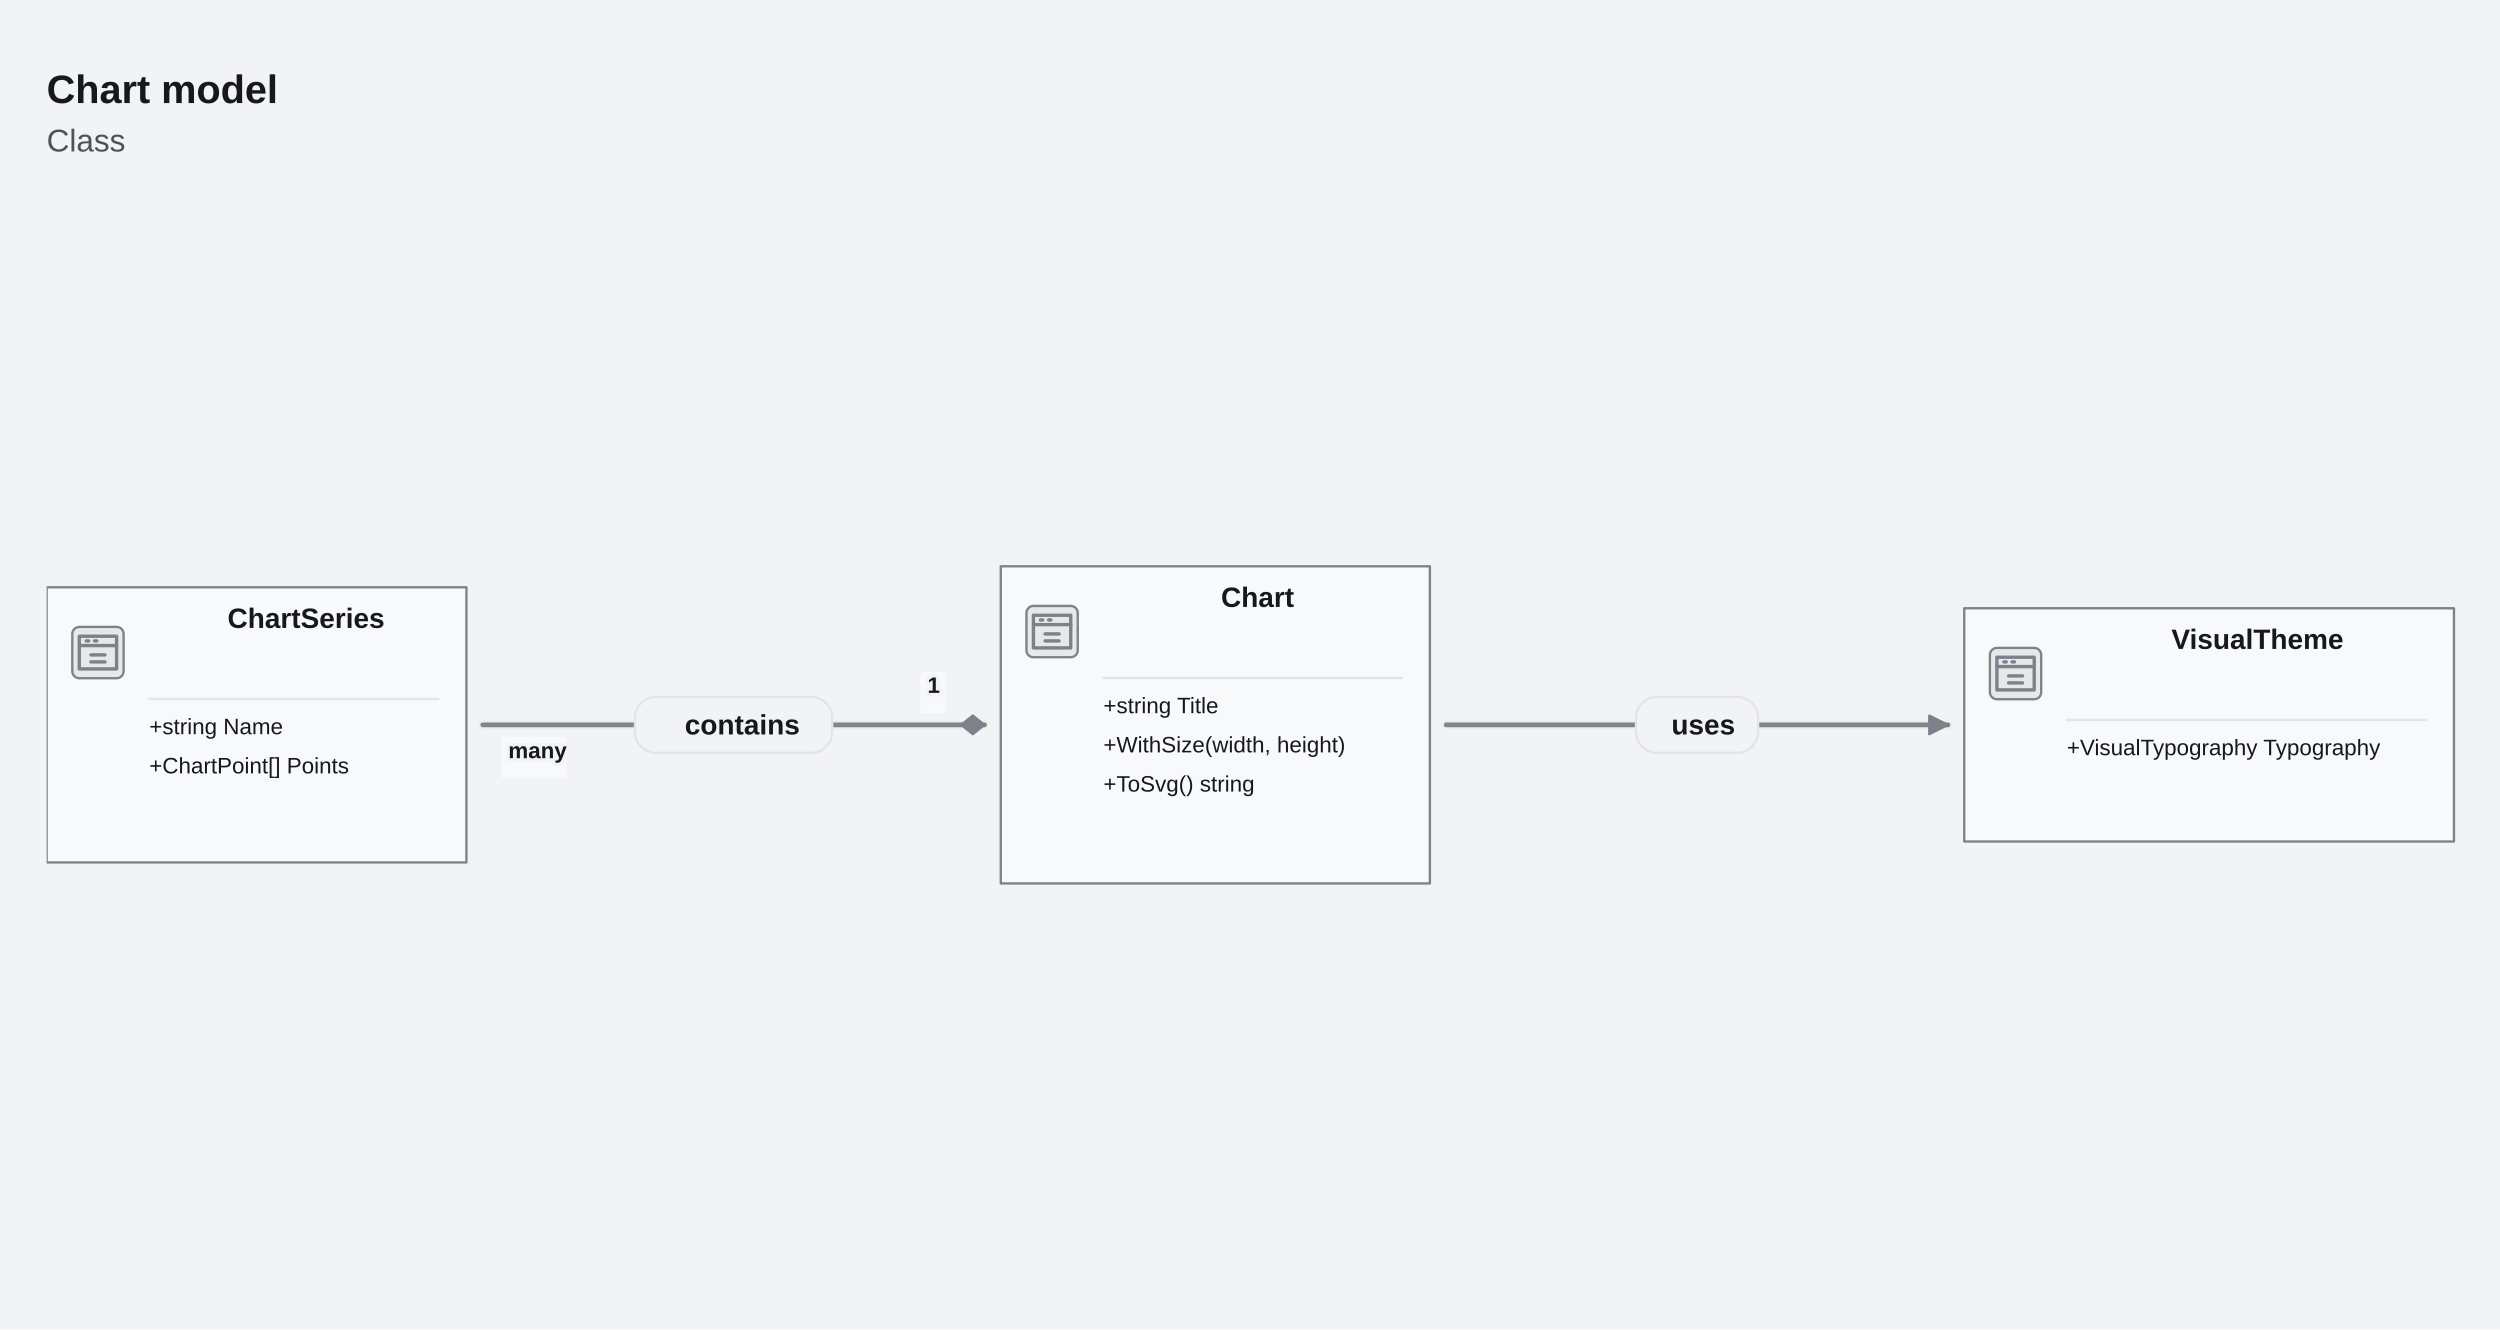
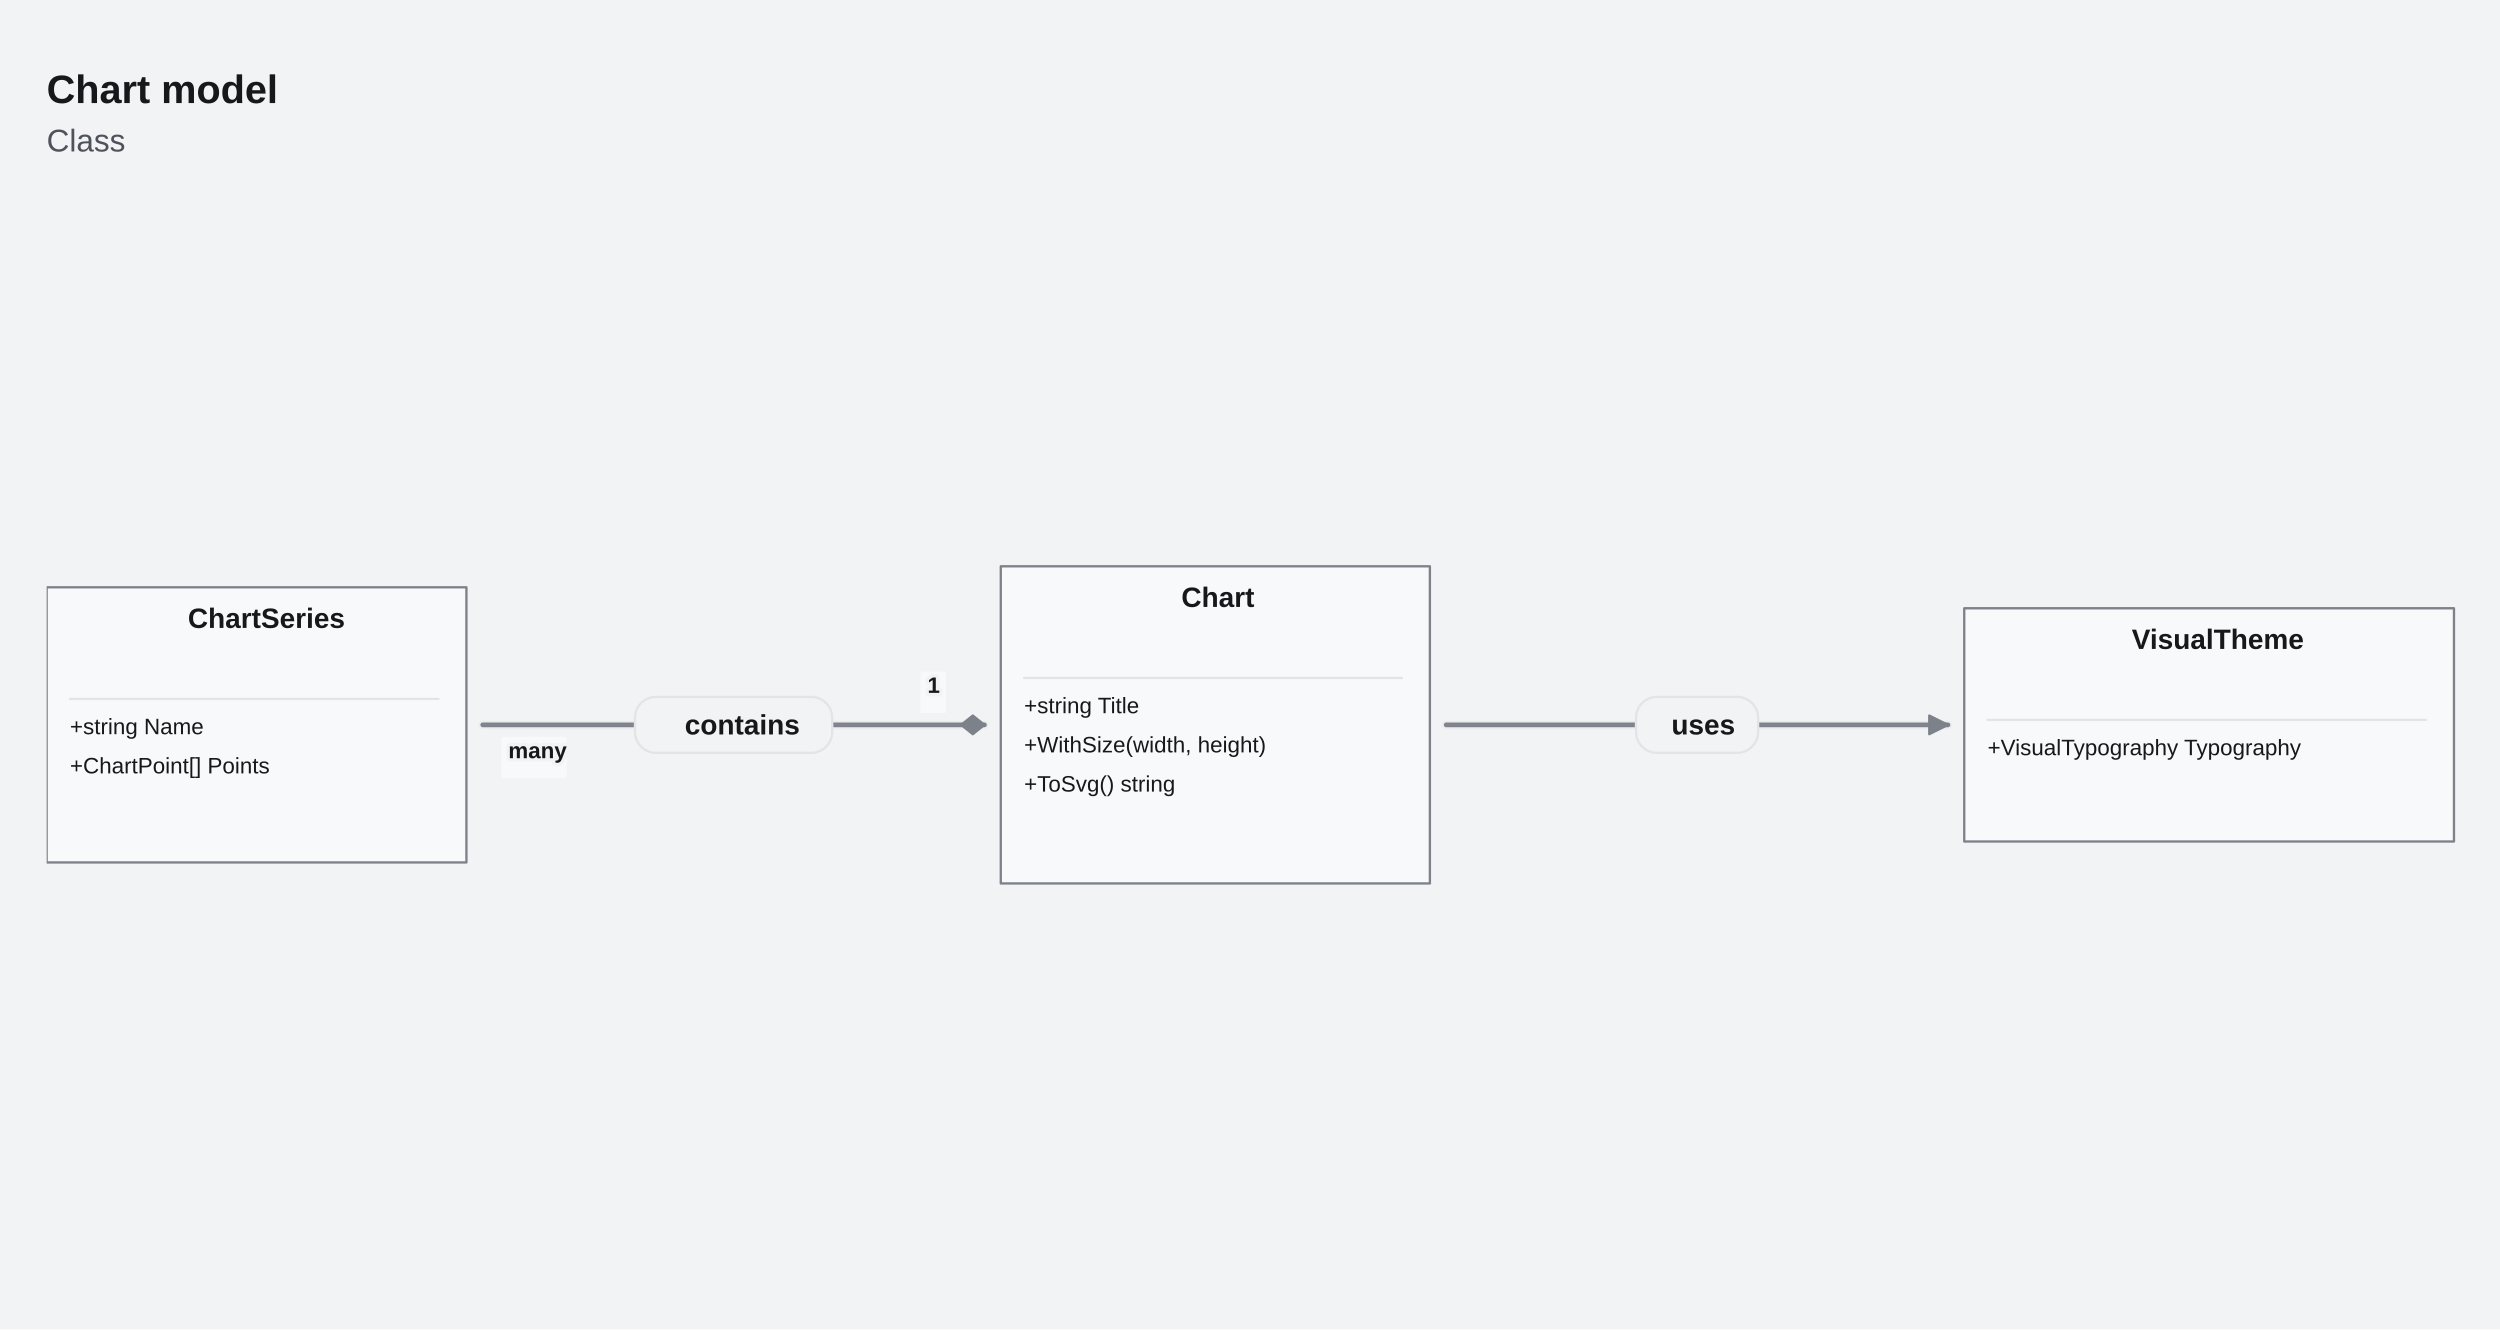
<svg xmlns="http://www.w3.org/2000/svg" width="1072" height="570" viewBox="8 0 1072 570" stroke-linecap="round" stroke-linejoin="round" style="max-width:100%;height:auto;display:block" role="img" aria-label="Chart model" aria-labelledby="cfx-mm-class-l-title" aria-describedby="cfx-mm-class-l-description">
  <defs>
    <clipPath id="cfx-mm-class-l-clip-1" clipPathUnits="userSpaceOnUse">
      <rect x="28" y="28" width="1033" height="514" />
    </clipPath>
    <clipPath id="cfx-mm-class-l-clip-10" clipPathUnits="userSpaceOnUse">
      <rect x="28" y="79.65" width="1033" height="462.35" />
    </clipPath>
  </defs>
  <rect x="0" y="0" width="1089" height="570" rx="0" data-cfx-role="background" fill="#F2F3F4" stroke="none" stroke-width="1" />
  <g clip-path="url(#cfx-mm-class-l-clip-1)">
    <g data-cfx-role="frame-heading-source" data-cfx-authored-font-request="Calibri, Carlito, Segoe UI, Arial, system-ui, sans-serif|700|normal|17|">
      <g data-cfx-role="frame-heading">
        <text x="28" y="44.187" font-family="Calibri, Carlito, Segoe UI, Arial, system-ui, sans-serif" font-size="17" font-weight="700" font-style="normal" fill="#16181C" xml:space="preserve" style="white-space:pre;font-language-override:normal;font-palette:normal">Chart model</text>
      </g>
    </g>
    <g data-cfx-role="frame-heading-source" data-cfx-authored-font-request="Calibri, Carlito, Segoe UI, Arial, system-ui, sans-serif|400|normal|13.5|">
      <g data-cfx-role="frame-heading">
        <text x="28" y="64.954" font-family="Calibri, Carlito, Segoe UI, Arial, system-ui, sans-serif" font-size="13.5" font-weight="400" font-style="normal" fill="#4D525B" xml:space="preserve" style="white-space:pre;font-language-override:normal;font-palette:normal">Class</text>
      </g>
    </g>
  </g>
  <g id="cfx-mm-class-l-node-9" data-cfx-source-id="mermaid-class" data-cfx-role="topology" class="cfx-topology" data-canvas-surface-style="Plain" data-cfx-active-scenario="" data-cfx-map-background-style="Dots" data-cfx-projection="" data-cfx-scenario-count="0" data-cfx-scenario-ids="" data-cfx-scenarios="[]" data-cfx-viewport="" data-chart-id="mermaid-class" data-fit-content-to-viewport="false" data-header-style="Standard" data-layout-direction="LeftToRight" data-layout-mode="Layered" data-node-surface-style="Card" data-visual-style="Default">
    <g clip-path="url(#cfx-mm-class-l-clip-10)">
      <g id="cfx-mm-class-l-node-11" data-cfx-source-id="mermaid-edge-0" data-cfx-role="topology-edge" class="cfx-topology__edge" data-cfx-meta-mermaid-connector="*--" data-cfx-selected="false" data-cfx-status="Unknown" data-direction="Backward" data-edge-color="" data-edge-dash-pattern="" data-edge-emphasis="Normal" data-edge-id="mermaid-edge-0" data-edge-kind="Ownership" data-edge-label="contains" data-edge-layout-inference="none" data-edge-line-style="Solid" data-edge-minimum-rank-span="2" data-edge-muted="false" data-edge-render-order="0" data-edge-routing-priority="0" data-edge-secondary-label="" data-edge-tertiary-label="" data-label-offset-x="0" data-label-offset-y="0" data-route-candidate-count="1" data-route-corridor="default" data-route-curve="Orthogonal" data-route-end-x="215" data-route-end-y="310.82500000000005" data-route-fallback-reason="not-obstacle-aware" data-route-label-obstacle-hits="0" data-route-lane="0" data-route-obstacle-count="2" data-route-obstacle-hits="0" data-route-offset="0" data-route-overlap-score="0" data-route-segment-count="3" data-route-start-x="430.135" data-route-start-y="310.82500000000005" data-route-strategy="Orthogonal" data-scenario-ids="" data-scenario-step-indices="" data-source-group-id="" data-source-label="1" data-source-marker="Diamond" data-source-node-id="Chart" data-source-port="Auto" data-source-port-id="" data-target-group-id="" data-target-label="many" data-target-marker="None" data-target-node-id="ChartSeries" data-target-port="Auto" data-target-port-id="" data-waypoint-count="0">
        <path d="M 430.135 310.825 L 322.568 310.825 L 322.568 310.825 L 215 310.825" data-cfx-role="topology-edge-line-ambient-halo" fill="none" stroke="rgba(124,129,138,0.016)" stroke-width="4.4" />
        <path d="M 430.135 310.825 L 322.568 310.825 L 322.568 310.825 L 215 310.825" data-cfx-role="topology-edge-line-halo" fill="none" stroke="rgba(124,129,138,0.055)" stroke-width="3.2" />
        <path d="M 430.135 310.825 L 322.568 310.825 L 322.568 310.825 L 215 310.825" data-cfx-role="topology-edge-line" fill="none" stroke="#7C818A" stroke-width="2" />
        <path d="M 430.135 310.825 L 322.568 310.825 L 322.568 310.825 L 215 310.825" data-cfx-role="topology-edge-line-highlight" fill="none" stroke="rgba(255,255,255,0.035)" stroke-width="1" />
        <path d="M 430.135 310.825 L 425.135 306.825 L 420.135 310.825 L 425.135 314.825 Z" data-cfx-role="topology-marker" fill="#7C818A" stroke="#7C818A" stroke-width="1" fill-rule="evenodd" />
        <g data-cfx-role="topology-edge-endpoint-label" data-edge-id="mermaid-edge-0" data-endpoint="source" data-label-x="408.135" data-label-y="296.82500000000005">
          <rect x="402.702" y="287.966" width="10.866" height="17.719" rx="0" data-cfx-role="topology-endpoint-label-surface" fill="#F8F9FA" stroke="none" stroke-width="1" />
          <g data-cfx-role="topology-endpoint-label">
            <text x="405.702" y="297.106" font-family="Calibri, Carlito, Segoe UI, Arial, system-ui, sans-serif" font-size="9.6" font-weight="600" font-style="normal" fill="#16181C" xml:space="preserve" stroke="#F2F3F4" stroke-width="3" stroke-linejoin="round" paint-order="stroke" style="white-space:pre;font-language-override:normal;font-palette:normal">1</text>
          </g>
        </g>
        <g data-cfx-role="topology-edge-endpoint-label" data-edge-id="mermaid-edge-0" data-endpoint="target" data-label-x="237" data-label-y="324.82500000000005">
          <rect x="222.963" y="315.966" width="28.073" height="17.719" rx="0" data-cfx-role="topology-endpoint-label-surface" fill="#F8F9FA" stroke="none" stroke-width="1" />
          <g data-cfx-role="topology-endpoint-label">
            <text x="225.963" y="325.106" font-family="Calibri, Carlito, Segoe UI, Arial, system-ui, sans-serif" font-size="9.6" font-weight="600" font-style="normal" fill="#16181C" xml:space="preserve" stroke="#F2F3F4" stroke-width="3" stroke-linejoin="round" paint-order="stroke" style="white-space:pre;font-language-override:normal;font-palette:normal">many</text>
          </g>
        </g>
      </g>
      <g id="cfx-mm-class-l-node-26" data-cfx-source-id="mermaid-edge-1" data-cfx-role="topology-edge" class="cfx-topology__edge" data-cfx-meta-mermaid-connector="--&gt;" data-cfx-selected="false" data-cfx-status="Unknown" data-direction="Forward" data-edge-color="" data-edge-dash-pattern="" data-edge-emphasis="Normal" data-edge-id="mermaid-edge-1" data-edge-kind="Link" data-edge-label="uses" data-edge-layout-inference="none" data-edge-line-style="Solid" data-edge-minimum-rank-span="2" data-edge-muted="false" data-edge-render-order="1" data-edge-routing-priority="0" data-edge-secondary-label="" data-edge-tertiary-label="" data-label-offset-x="0" data-label-offset-y="0" data-route-candidate-count="1" data-route-corridor="default" data-route-curve="Orthogonal" data-route-end-x="843.269" data-route-end-y="310.82500000000005" data-route-fallback-reason="not-obstacle-aware" data-route-label-obstacle-hits="0" data-route-lane="0" data-route-obstacle-count="2" data-route-obstacle-hits="0" data-route-offset="0" data-route-overlap-score="0" data-route-segment-count="3" data-route-start-x="628.135" data-route-start-y="310.82500000000005" data-route-strategy="Orthogonal" data-scenario-ids="" data-scenario-step-indices="" data-source-group-id="" data-source-label="" data-source-marker="None" data-source-node-id="Chart" data-source-port="Auto" data-source-port-id="" data-target-group-id="" data-target-label="" data-target-marker="Arrow" data-target-node-id="VisualTheme" data-target-port="Auto" data-target-port-id="" data-waypoint-count="0">
        <path d="M 628.135 310.825 L 735.702 310.825 L 735.702 310.825 L 843.269 310.825" data-cfx-role="topology-edge-line-ambient-halo" fill="none" stroke="rgba(124,129,138,0.016)" stroke-width="4.4" />
        <path d="M 628.135 310.825 L 735.702 310.825 L 735.702 310.825 L 843.269 310.825" data-cfx-role="topology-edge-line-halo" fill="none" stroke="rgba(124,129,138,0.055)" stroke-width="3.2" />
        <path d="M 628.135 310.825 L 735.702 310.825 L 735.702 310.825 L 843.269 310.825" data-cfx-role="topology-edge-line" fill="none" stroke="#7C818A" stroke-width="2" />
        <path d="M 628.135 310.825 L 735.702 310.825 L 735.702 310.825 L 843.269 310.825" data-cfx-role="topology-edge-line-highlight" fill="none" stroke="rgba(255,255,255,0.035)" stroke-width="1" />
        <path d="M 843.269 310.825 L 835.269 306.825 L 835.269 314.825 Z" data-cfx-role="topology-marker" fill="#7C818A" stroke="#7C818A" stroke-width="1" fill-rule="evenodd" />
      </g>
      <g id="cfx-mm-class-l-node-33" data-cfx-source-id="mermaid-edge-0-label" data-cfx-role="topology-edge-label" class="cfx-topology__edge-label" data-cfx-status="Unknown" data-edge-id="mermaid-edge-0" data-edge-label-render-order="0" data-edge-render-order="0" data-label-anchor-node-id="" data-label-anchor-override="false" data-label-anchor-x="322.5675" data-label-anchor-y="310.82500000000005" data-label-clearance="false" data-label-height="24" data-label-leader="false" data-label-line-count="1" data-label-width="84.56727272727272" data-label-x="322.5675" data-label-y="310.82500000000005">
        <rect x="280.284" y="298.825" width="84.567" height="24" rx="9" data-cfx-role="topology-edge-label-surface" fill="#F2F3F4" stroke="#E2E4E7" stroke-width="1" />
        <g data-cfx-role="topology-edge-label-text">
          <text x="301.626" y="314.927" font-family="Calibri, Carlito, Segoe UI, Arial, system-ui, sans-serif" font-size="12" font-weight="600" font-style="normal" fill="#16181C" xml:space="preserve" style="white-space:pre;font-language-override:normal;font-palette:normal">contains</text>
        </g>
      </g>
      <g id="cfx-mm-class-l-node-37" data-cfx-source-id="mermaid-edge-1-label" data-cfx-role="topology-edge-label" class="cfx-topology__edge-label" data-cfx-status="Unknown" data-edge-id="mermaid-edge-1" data-edge-label-render-order="1" data-edge-render-order="1" data-label-anchor-node-id="" data-label-anchor-override="false" data-label-anchor-x="735.702" data-label-anchor-y="310.82500000000005" data-label-clearance="false" data-label-height="24" data-label-leader="false" data-label-line-count="1" data-label-width="52.36363636363636" data-label-x="735.702" data-label-y="310.82500000000005">
        <rect x="709.52" y="298.825" width="52.364" height="24" rx="9" data-cfx-role="topology-edge-label-surface" fill="#F2F3F4" stroke="#E2E4E7" stroke-width="1" />
        <g data-cfx-role="topology-edge-label-text">
          <text x="724.675" y="314.927" font-family="Calibri, Carlito, Segoe UI, Arial, system-ui, sans-serif" font-size="12" font-weight="600" font-style="normal" fill="#16181C" xml:space="preserve" style="white-space:pre;font-language-override:normal;font-palette:normal">uses</text>
        </g>
      </g>
-       <g id="cfx-mm-class-l-node-41" data-cfx-source-id="Chart" data-cfx-role="topology-node" class="cfx-topology__node cfx-mermaid-class" data-cfx-meta-layer="2" data-cfx-meta-layout-column="0" data-cfx-meta-layout-layer="2" data-cfx-meta-layout-layerindex="1" data-cfx-meta-layout-rankhintsapplied="true" data-cfx-meta-layout-row="0" data-cfx-meta-mermaid-attributes="1" data-cfx-meta-mermaid-id="Chart" data-cfx-meta-mermaid-kind="class" data-cfx-meta-mermaid-methods="2" data-cfx-selected="false" data-cfx-status="Unknown" data-group-id="" data-group-label="" data-node-badge="" data-node-detail-count="3" data-node-display-mode="Card" data-node-id="Chart" data-node-kind="Application" data-node-label="Chart" data-node-shape="Rectangle" data-scenario-ids="" data-scenario-step-indices="">
+       <g id="cfx-mm-class-l-node-41" data-cfx-source-id="Chart" data-cfx-role="topology-node" class="cfx-topology__node cfx-mermaid-class" data-cfx-meta-layer="2" data-cfx-meta-layout-column="0" data-cfx-meta-layout-layer="2" data-cfx-meta-layout-layerindex="1" data-cfx-meta-layout-rankhintsapplied="true" data-cfx-meta-layout-row="0" data-cfx-meta-mermaid-attributes="1" data-cfx-meta-mermaid-id="Chart" data-cfx-meta-mermaid-kind="class" data-cfx-meta-mermaid-methods="2" data-cfx-selected="false" data-cfx-status="Unknown" data-group-id="" data-group-label="" data-node-badge="" data-node-detail-count="3" data-node-display-mode="Card" data-node-id="Chart" data-node-kind="Generic" data-node-label="Chart" data-node-shape="Rectangle" data-scenario-ids="" data-scenario-step-indices="">
        <path d="M 437.135 242.825 L 621.135 242.825 L 621.135 378.825 L 437.135 378.825 Z" data-cfx-role="topology-node-surface" fill="#F8F9FA" stroke="#7C818A" stroke-width="1" fill-rule="evenodd" />
-         <rect x="448.135" y="259.825" width="22" height="22" rx="3" data-cfx-role="topology-icon-surface" fill="#E6E8E9" stroke="#7C818A" stroke-width="1" />
-         <path d="M 451.135 263.825 L 467.135 263.825 L 467.135 277.825 L 451.135 277.825 Z" data-cfx-role="topology-node-icon" fill="none" stroke="#7C818A" stroke-width="1.45" />
-         <path d="M 451.135 267.825 L 467.135 267.825 M 454.135 265.825 L 455.135 265.825 M 457.635 265.825 L 458.635 265.825 M 456.135 271.825 L 462.135 271.825 M 456.135 274.825 L 462.135 274.825" data-cfx-role="topology-node-icon" fill="none" stroke="#7C818A" stroke-width="1.45" />
-         <g id="cfx-mm-class-l-node-46" data-cfx-source-id="Chart-label" data-cfx-role="topology-node-label">
-           <text x="531.564" y="260.251" font-family="Calibri, Carlito, Segoe UI, Arial, system-ui, sans-serif" font-size="12" font-weight="600" font-style="normal" fill="#16181C" xml:space="preserve" style="white-space:pre;font-language-override:normal;font-palette:normal">Chart</text>
+         <g id="cfx-mm-class-l-node-43" data-cfx-source-id="Chart-label" data-cfx-role="topology-node-label">
+           <text x="514.564" y="260.251" font-family="Calibri, Carlito, Segoe UI, Arial, system-ui, sans-serif" font-size="12" font-weight="600" font-style="normal" fill="#16181C" xml:space="preserve" style="white-space:pre;font-language-override:normal;font-palette:normal">Chart</text>
        </g>
-         <line x1="481.135" y1="290.684" x2="609.135" y2="290.684" data-cfx-role="topology-node-detail-separator" fill="none" stroke="#E2E4E7" stroke-width="1" />
+         <line x1="447.135" y1="290.684" x2="609.135" y2="290.684" data-cfx-role="topology-node-detail-separator" fill="none" stroke="#E2E4E7" stroke-width="1" />
        <g data-cfx-role="topology-node-detail">
-           <text x="481.135" y="305.825" font-family="Calibri, Carlito, Segoe UI, Arial, system-ui, sans-serif" font-size="9.6" font-weight="400" font-style="normal" fill="#16181C" xml:space="preserve" style="white-space:pre;font-language-override:normal;font-palette:normal">+string Title</text>
+           <text x="447.135" y="305.825" font-family="Calibri, Carlito, Segoe UI, Arial, system-ui, sans-serif" font-size="9.6" font-weight="400" font-style="normal" fill="#16181C" xml:space="preserve" style="white-space:pre;font-language-override:normal;font-palette:normal">+string Title</text>
        </g>
        <g data-cfx-role="topology-node-detail">
-           <text x="481.135" y="322.625" font-family="Calibri, Carlito, Segoe UI, Arial, system-ui, sans-serif" font-size="9.6" font-weight="400" font-style="normal" fill="#16181C" xml:space="preserve" style="white-space:pre;font-language-override:normal;font-palette:normal">+WithSize(width, height)</text>
+           <text x="447.135" y="322.625" font-family="Calibri, Carlito, Segoe UI, Arial, system-ui, sans-serif" font-size="9.6" font-weight="400" font-style="normal" fill="#16181C" xml:space="preserve" style="white-space:pre;font-language-override:normal;font-palette:normal">+WithSize(width, height)</text>
        </g>
        <g data-cfx-role="topology-node-detail">
-           <text x="481.135" y="339.425" font-family="Calibri, Carlito, Segoe UI, Arial, system-ui, sans-serif" font-size="9.6" font-weight="400" font-style="normal" fill="#16181C" xml:space="preserve" style="white-space:pre;font-language-override:normal;font-palette:normal">+ToSvg() string</text>
+           <text x="447.135" y="339.425" font-family="Calibri, Carlito, Segoe UI, Arial, system-ui, sans-serif" font-size="9.6" font-weight="400" font-style="normal" fill="#16181C" xml:space="preserve" style="white-space:pre;font-language-override:normal;font-palette:normal">+ToSvg() string</text>
        </g>
      </g>
-       <g id="cfx-mm-class-l-node-52" data-cfx-source-id="ChartSeries" data-cfx-role="topology-node" class="cfx-topology__node cfx-mermaid-class" data-cfx-meta-layer="0" data-cfx-meta-layout-column="0" data-cfx-meta-layout-layer="0" data-cfx-meta-layout-layerindex="0" data-cfx-meta-layout-rankhintsapplied="true" data-cfx-meta-layout-row="0" data-cfx-meta-mermaid-attributes="2" data-cfx-meta-mermaid-id="ChartSeries" data-cfx-meta-mermaid-kind="class" data-cfx-meta-mermaid-methods="0" data-cfx-selected="false" data-cfx-status="Unknown" data-group-id="" data-group-label="" data-node-badge="" data-node-detail-count="2" data-node-display-mode="Card" data-node-id="ChartSeries" data-node-kind="Application" data-node-label="ChartSeries" data-node-shape="Rectangle" data-scenario-ids="" data-scenario-step-indices="">
+       <g id="cfx-mm-class-l-node-49" data-cfx-source-id="ChartSeries" data-cfx-role="topology-node" class="cfx-topology__node cfx-mermaid-class" data-cfx-meta-layer="0" data-cfx-meta-layout-column="0" data-cfx-meta-layout-layer="0" data-cfx-meta-layout-layerindex="0" data-cfx-meta-layout-rankhintsapplied="true" data-cfx-meta-layout-row="0" data-cfx-meta-mermaid-attributes="2" data-cfx-meta-mermaid-id="ChartSeries" data-cfx-meta-mermaid-kind="class" data-cfx-meta-mermaid-methods="0" data-cfx-selected="false" data-cfx-status="Unknown" data-group-id="" data-group-label="" data-node-badge="" data-node-detail-count="2" data-node-display-mode="Card" data-node-id="ChartSeries" data-node-kind="Generic" data-node-label="ChartSeries" data-node-shape="Rectangle" data-scenario-ids="" data-scenario-step-indices="">
        <path d="M 28 251.825 L 208 251.825 L 208 369.825 L 28 369.825 Z" data-cfx-role="topology-node-surface" fill="#F8F9FA" stroke="#7C818A" stroke-width="1" fill-rule="evenodd" />
-         <rect x="39" y="268.825" width="22" height="22" rx="3" data-cfx-role="topology-icon-surface" fill="#E6E8E9" stroke="#7C818A" stroke-width="1" />
-         <path d="M 42 272.825 L 58 272.825 L 58 286.825 L 42 286.825 Z" data-cfx-role="topology-node-icon" fill="none" stroke="#7C818A" stroke-width="1.45" />
-         <path d="M 42 276.825 L 58 276.825 M 45 274.825 L 46 274.825 M 48.5 274.825 L 49.5 274.825 M 47 280.825 L 53 280.825 M 47 283.825 L 53 283.825" data-cfx-role="topology-node-icon" fill="none" stroke="#7C818A" stroke-width="1.45" />
-         <g id="cfx-mm-class-l-node-57" data-cfx-source-id="ChartSeries-label" data-cfx-role="topology-node-label">
-           <text x="105.553" y="269.251" font-family="Calibri, Carlito, Segoe UI, Arial, system-ui, sans-serif" font-size="12" font-weight="600" font-style="normal" fill="#16181C" xml:space="preserve" style="white-space:pre;font-language-override:normal;font-palette:normal">ChartSeries</text>
+         <g id="cfx-mm-class-l-node-51" data-cfx-source-id="ChartSeries-label" data-cfx-role="topology-node-label">
+           <text x="88.553" y="269.251" font-family="Calibri, Carlito, Segoe UI, Arial, system-ui, sans-serif" font-size="12" font-weight="600" font-style="normal" fill="#16181C" xml:space="preserve" style="white-space:pre;font-language-override:normal;font-palette:normal">ChartSeries</text>
        </g>
-         <line x1="72" y1="299.684" x2="196" y2="299.684" data-cfx-role="topology-node-detail-separator" fill="none" stroke="#E2E4E7" stroke-width="1" />
+         <line x1="38" y1="299.684" x2="196" y2="299.684" data-cfx-role="topology-node-detail-separator" fill="none" stroke="#E2E4E7" stroke-width="1" />
        <g data-cfx-role="topology-node-detail">
-           <text x="72" y="314.825" font-family="Calibri, Carlito, Segoe UI, Arial, system-ui, sans-serif" font-size="9.6" font-weight="400" font-style="normal" fill="#16181C" xml:space="preserve" style="white-space:pre;font-language-override:normal;font-palette:normal">+string Name</text>
+           <text x="38" y="314.825" font-family="Calibri, Carlito, Segoe UI, Arial, system-ui, sans-serif" font-size="9.6" font-weight="400" font-style="normal" fill="#16181C" xml:space="preserve" style="white-space:pre;font-language-override:normal;font-palette:normal">+string Name</text>
        </g>
        <g data-cfx-role="topology-node-detail">
-           <text x="72" y="331.625" font-family="Calibri, Carlito, Segoe UI, Arial, system-ui, sans-serif" font-size="9.6" font-weight="400" font-style="normal" fill="#16181C" xml:space="preserve" style="white-space:pre;font-language-override:normal;font-palette:normal">+ChartPoint[] Points</text>
+           <text x="38" y="331.625" font-family="Calibri, Carlito, Segoe UI, Arial, system-ui, sans-serif" font-size="9.6" font-weight="400" font-style="normal" fill="#16181C" xml:space="preserve" style="white-space:pre;font-language-override:normal;font-palette:normal">+ChartPoint[] Points</text>
        </g>
      </g>
-       <g id="cfx-mm-class-l-node-62" data-cfx-source-id="VisualTheme" data-cfx-role="topology-node" class="cfx-topology__node cfx-mermaid-class" data-cfx-meta-layer="4" data-cfx-meta-layout-column="0" data-cfx-meta-layout-layer="4" data-cfx-meta-layout-layerindex="2" data-cfx-meta-layout-rankhintsapplied="true" data-cfx-meta-layout-row="0" data-cfx-meta-mermaid-attributes="1" data-cfx-meta-mermaid-id="VisualTheme" data-cfx-meta-mermaid-kind="class" data-cfx-meta-mermaid-methods="0" data-cfx-selected="false" data-cfx-status="Unknown" data-group-id="" data-group-label="" data-node-badge="" data-node-detail-count="1" data-node-display-mode="Card" data-node-id="VisualTheme" data-node-kind="Application" data-node-label="VisualTheme" data-node-shape="Rectangle" data-scenario-ids="" data-scenario-step-indices="">
+       <g id="cfx-mm-class-l-node-56" data-cfx-source-id="VisualTheme" data-cfx-role="topology-node" class="cfx-topology__node cfx-mermaid-class" data-cfx-meta-layer="4" data-cfx-meta-layout-column="0" data-cfx-meta-layout-layer="4" data-cfx-meta-layout-layerindex="2" data-cfx-meta-layout-rankhintsapplied="true" data-cfx-meta-layout-row="0" data-cfx-meta-mermaid-attributes="1" data-cfx-meta-mermaid-id="VisualTheme" data-cfx-meta-mermaid-kind="class" data-cfx-meta-mermaid-methods="0" data-cfx-selected="false" data-cfx-status="Unknown" data-group-id="" data-group-label="" data-node-badge="" data-node-detail-count="1" data-node-display-mode="Card" data-node-id="VisualTheme" data-node-kind="Generic" data-node-label="VisualTheme" data-node-shape="Rectangle" data-scenario-ids="" data-scenario-step-indices="">
        <path d="M 850.269 260.825 L 1060.269 260.825 L 1060.269 360.825 L 850.269 360.825 Z" data-cfx-role="topology-node-surface" fill="#F8F9FA" stroke="#7C818A" stroke-width="1" fill-rule="evenodd" />
-         <rect x="861.269" y="277.825" width="22" height="22" rx="3" data-cfx-role="topology-icon-surface" fill="#E6E8E9" stroke="#7C818A" stroke-width="1" />
-         <path d="M 864.269 281.825 L 880.269 281.825 L 880.269 295.825 L 864.269 295.825 Z" data-cfx-role="topology-node-icon" fill="none" stroke="#7C818A" stroke-width="1.45" />
-         <path d="M 864.269 285.825 L 880.269 285.825 M 867.269 283.825 L 868.269 283.825 M 870.769 283.825 L 871.769 283.825 M 869.269 289.825 L 875.269 289.825 M 869.269 292.825 L 875.269 292.825" data-cfx-role="topology-node-icon" fill="none" stroke="#7C818A" stroke-width="1.45" />
-         <g id="cfx-mm-class-l-node-67" data-cfx-source-id="VisualTheme-label" data-cfx-role="topology-node-label">
-           <text x="939.086" y="278.251" font-family="Calibri, Carlito, Segoe UI, Arial, system-ui, sans-serif" font-size="12" font-weight="600" font-style="normal" fill="#16181C" xml:space="preserve" style="white-space:pre;font-language-override:normal;font-palette:normal">VisualTheme</text>
+         <g id="cfx-mm-class-l-node-58" data-cfx-source-id="VisualTheme-label" data-cfx-role="topology-node-label">
+           <text x="922.086" y="278.251" font-family="Calibri, Carlito, Segoe UI, Arial, system-ui, sans-serif" font-size="12" font-weight="600" font-style="normal" fill="#16181C" xml:space="preserve" style="white-space:pre;font-language-override:normal;font-palette:normal">VisualTheme</text>
        </g>
-         <line x1="894.269" y1="308.684" x2="1048.269" y2="308.684" data-cfx-role="topology-node-detail-separator" fill="none" stroke="#E2E4E7" stroke-width="1" />
+         <line x1="860.269" y1="308.684" x2="1048.269" y2="308.684" data-cfx-role="topology-node-detail-separator" fill="none" stroke="#E2E4E7" stroke-width="1" />
        <g data-cfx-role="topology-node-detail">
-           <text x="894.269" y="323.825" font-family="Calibri, Carlito, Segoe UI, Arial, system-ui, sans-serif" font-size="9.6" font-weight="400" font-style="normal" fill="#16181C" xml:space="preserve" style="white-space:pre;font-language-override:normal;font-palette:normal">+VisualTypography Typography</text>
+           <text x="860.269" y="323.825" font-family="Calibri, Carlito, Segoe UI, Arial, system-ui, sans-serif" font-size="9.6" font-weight="400" font-style="normal" fill="#16181C" xml:space="preserve" style="white-space:pre;font-language-override:normal;font-palette:normal">+VisualTypography Typography</text>
        </g>
      </g>
    </g>
  </g>
</svg>
